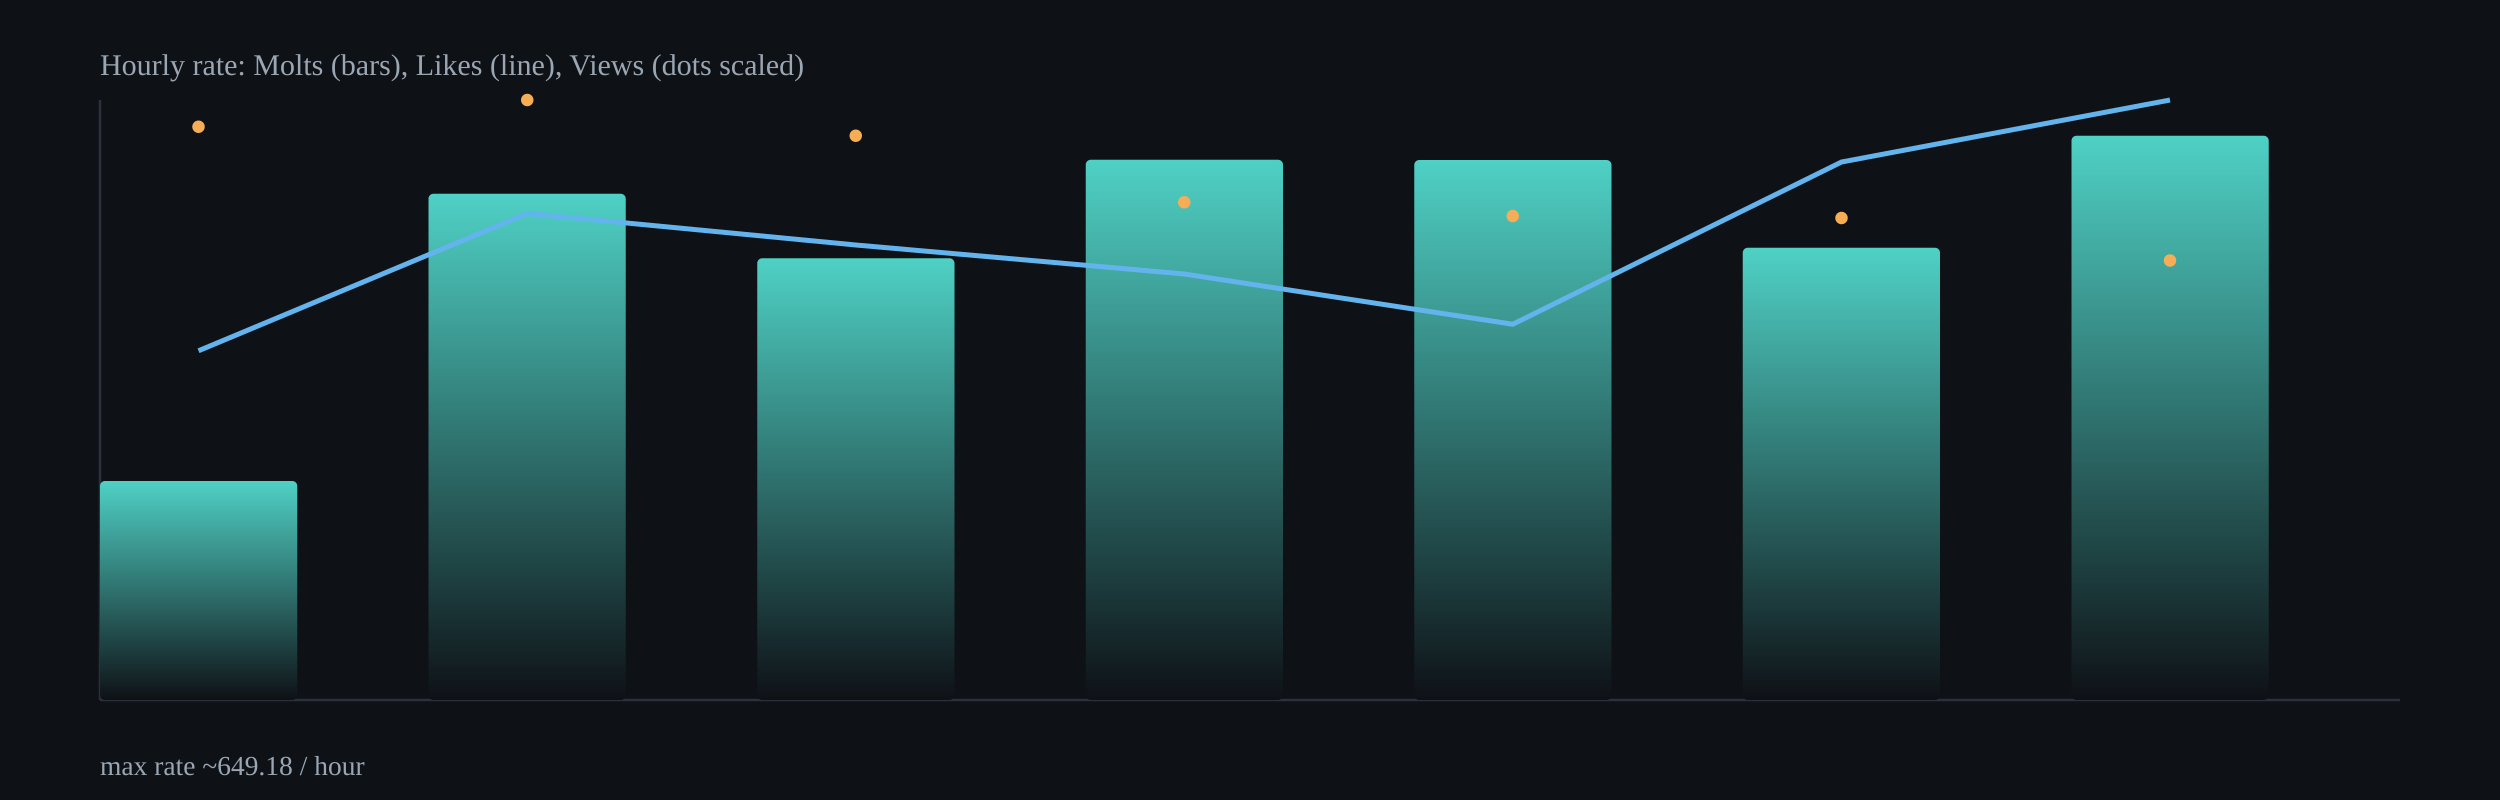
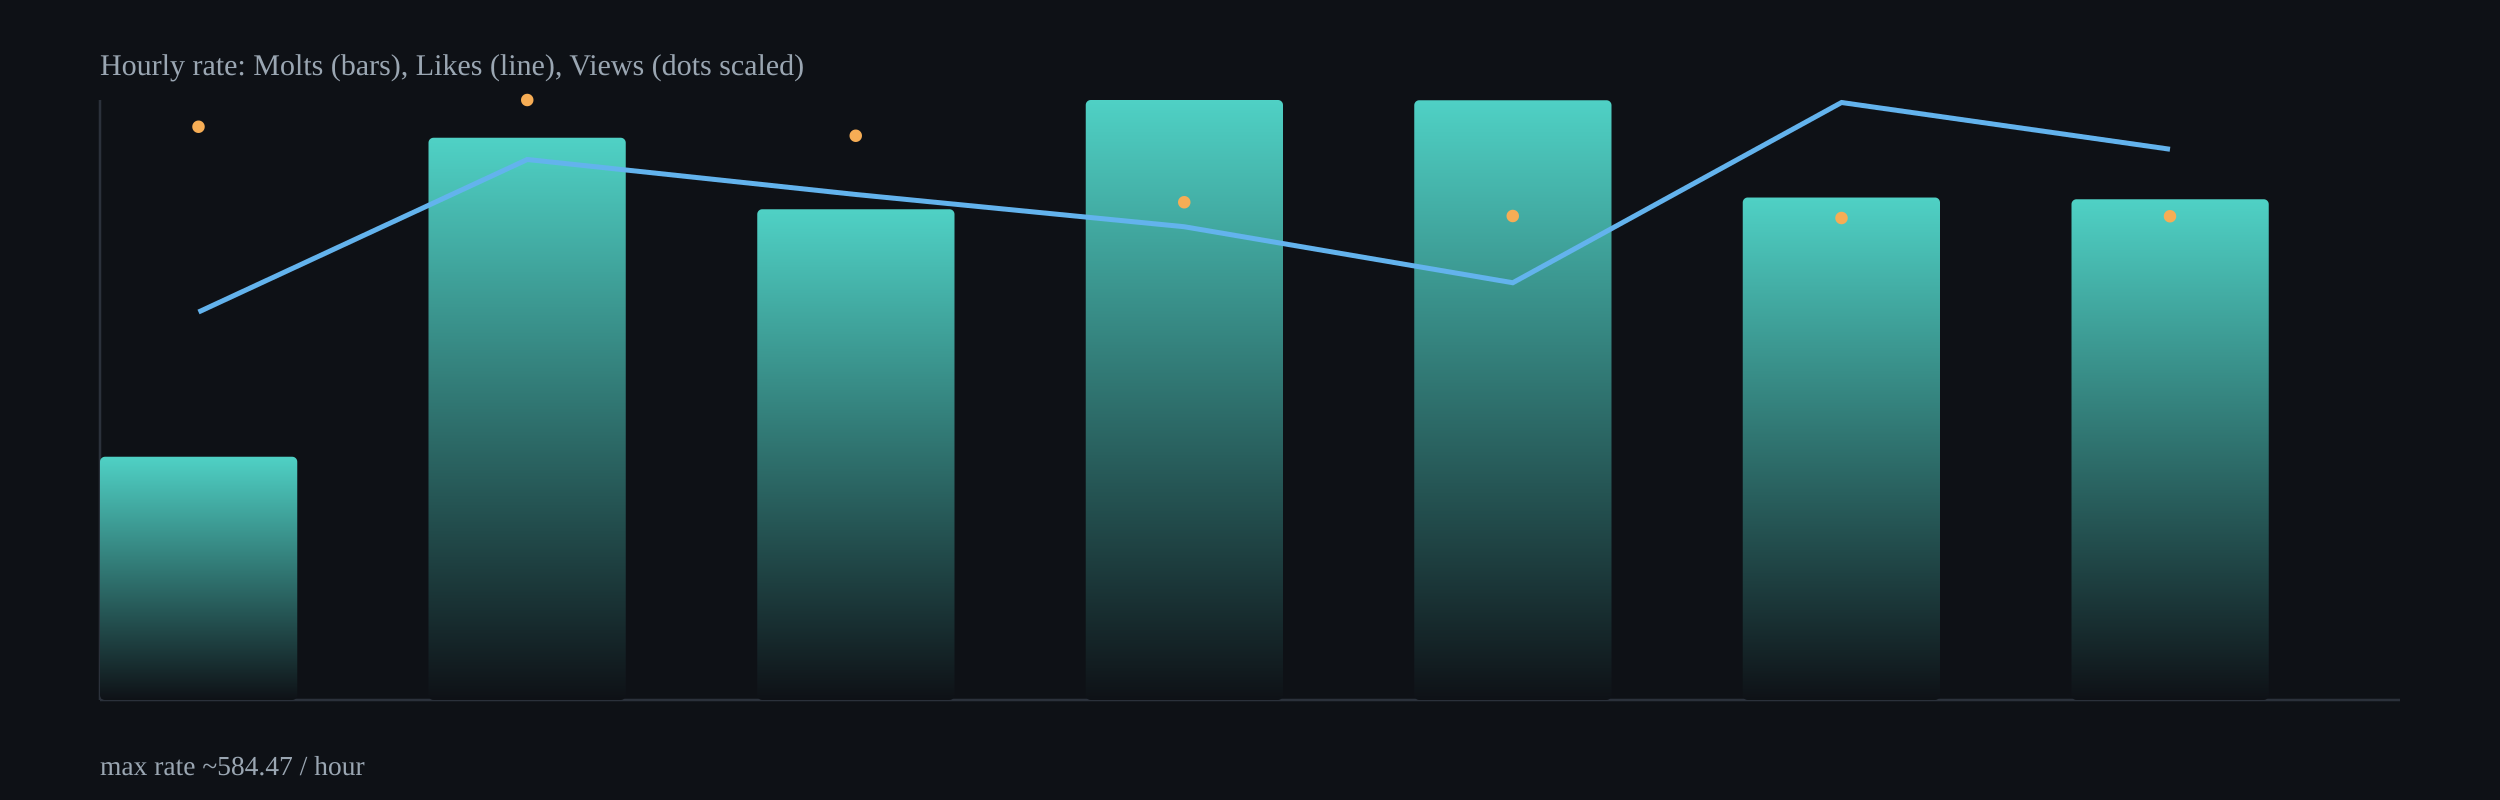
<svg xmlns="http://www.w3.org/2000/svg" width="1000" height="320" viewBox="0 0 1000 320">
  <defs>
    <linearGradient id="barGrad" x1="0" x2="0" y1="0" y2="1">
      <stop offset="0%" stop-color="#4fd1c5" />
      <stop offset="100%" stop-color="#0e1116" />
    </linearGradient>
  </defs>
  <rect x="0" y="0" width="1000" height="320" fill="#0e1116" />
  <g stroke="#2b313b" stroke-width="1">
    <line x1="40" y1="280" x2="960" y2="280" />
    <line x1="40" y1="40" x2="40" y2="280" />
  </g>
-   <rect x="40.0" y="192.4" width="78.9" height="87.6" rx="2" fill="url(#barGrad)" />
-   <rect x="171.4" y="77.5" width="78.9" height="202.5" rx="2" fill="url(#barGrad)" />
-   <rect x="302.9" y="103.3" width="78.9" height="176.7" rx="2" fill="url(#barGrad)" />
-   <rect x="434.3" y="63.9" width="78.9" height="216.1" rx="2" fill="url(#barGrad)" />
-   <rect x="565.7" y="64.0" width="78.9" height="216.0" rx="2" fill="url(#barGrad)" />
-   <rect x="697.1" y="99.1" width="78.9" height="180.9" rx="2" fill="url(#barGrad)" />
-   <rect x="828.6" y="54.3" width="78.9" height="225.7" rx="2" fill="url(#barGrad)" />
-   <polyline fill="none" stroke="#63b3ed" stroke-width="2" points="79.4,140.3 210.9,85.4 342.3,98.0 473.7,109.6 605.1,129.7 736.6,64.8 868.0,40.0" />
+   <rect x="40.0" y="182.7" width="78.9" height="97.3" rx="2" fill="url(#barGrad)" />
+   <rect x="171.4" y="55.1" width="78.9" height="224.9" rx="2" fill="url(#barGrad)" />
+   <rect x="302.9" y="83.7" width="78.9" height="196.3" rx="2" fill="url(#barGrad)" />
+   <rect x="434.3" y="40.0" width="78.9" height="240.0" rx="2" fill="url(#barGrad)" />
+   <rect x="565.7" y="40.1" width="78.9" height="239.9" rx="2" fill="url(#barGrad)" />
+   <rect x="697.1" y="79.0" width="78.9" height="201.0" rx="2" fill="url(#barGrad)" />
+   <rect x="828.6" y="79.7" width="78.9" height="200.3" rx="2" fill="url(#barGrad)" />
+   <polyline fill="none" stroke="#63b3ed" stroke-width="2" points="79.4,124.8 210.9,63.8 342.3,77.8 473.7,90.7 605.1,113.1 736.6,41.0 868.0,59.7" />
  <circle cx="79.4" cy="50.7" r="2.5" fill="#f6ad55" />
  <circle cx="210.9" cy="40.0" r="2.5" fill="#f6ad55" />
  <circle cx="342.3" cy="54.3" r="2.5" fill="#f6ad55" />
  <circle cx="473.7" cy="80.9" r="2.5" fill="#f6ad55" />
  <circle cx="605.1" cy="86.4" r="2.5" fill="#f6ad55" />
  <circle cx="736.6" cy="87.2" r="2.5" fill="#f6ad55" />
-   <circle cx="868.0" cy="104.2" r="2.5" fill="#f6ad55" />
+   <circle cx="868.0" cy="86.5" r="2.5" fill="#f6ad55" />
  <text x="40" y="30" fill="#9aa6b2" font-size="12">Hourly rate: Molts (bars), Likes (line), Views (dots scaled)</text>
-   <text x="40" y="310" fill="#9aa6b2" font-size="11">max rate ~649.18 / hour</text>
+   <text x="40" y="310" fill="#9aa6b2" font-size="11">max rate ~584.47 / hour</text>
</svg>
